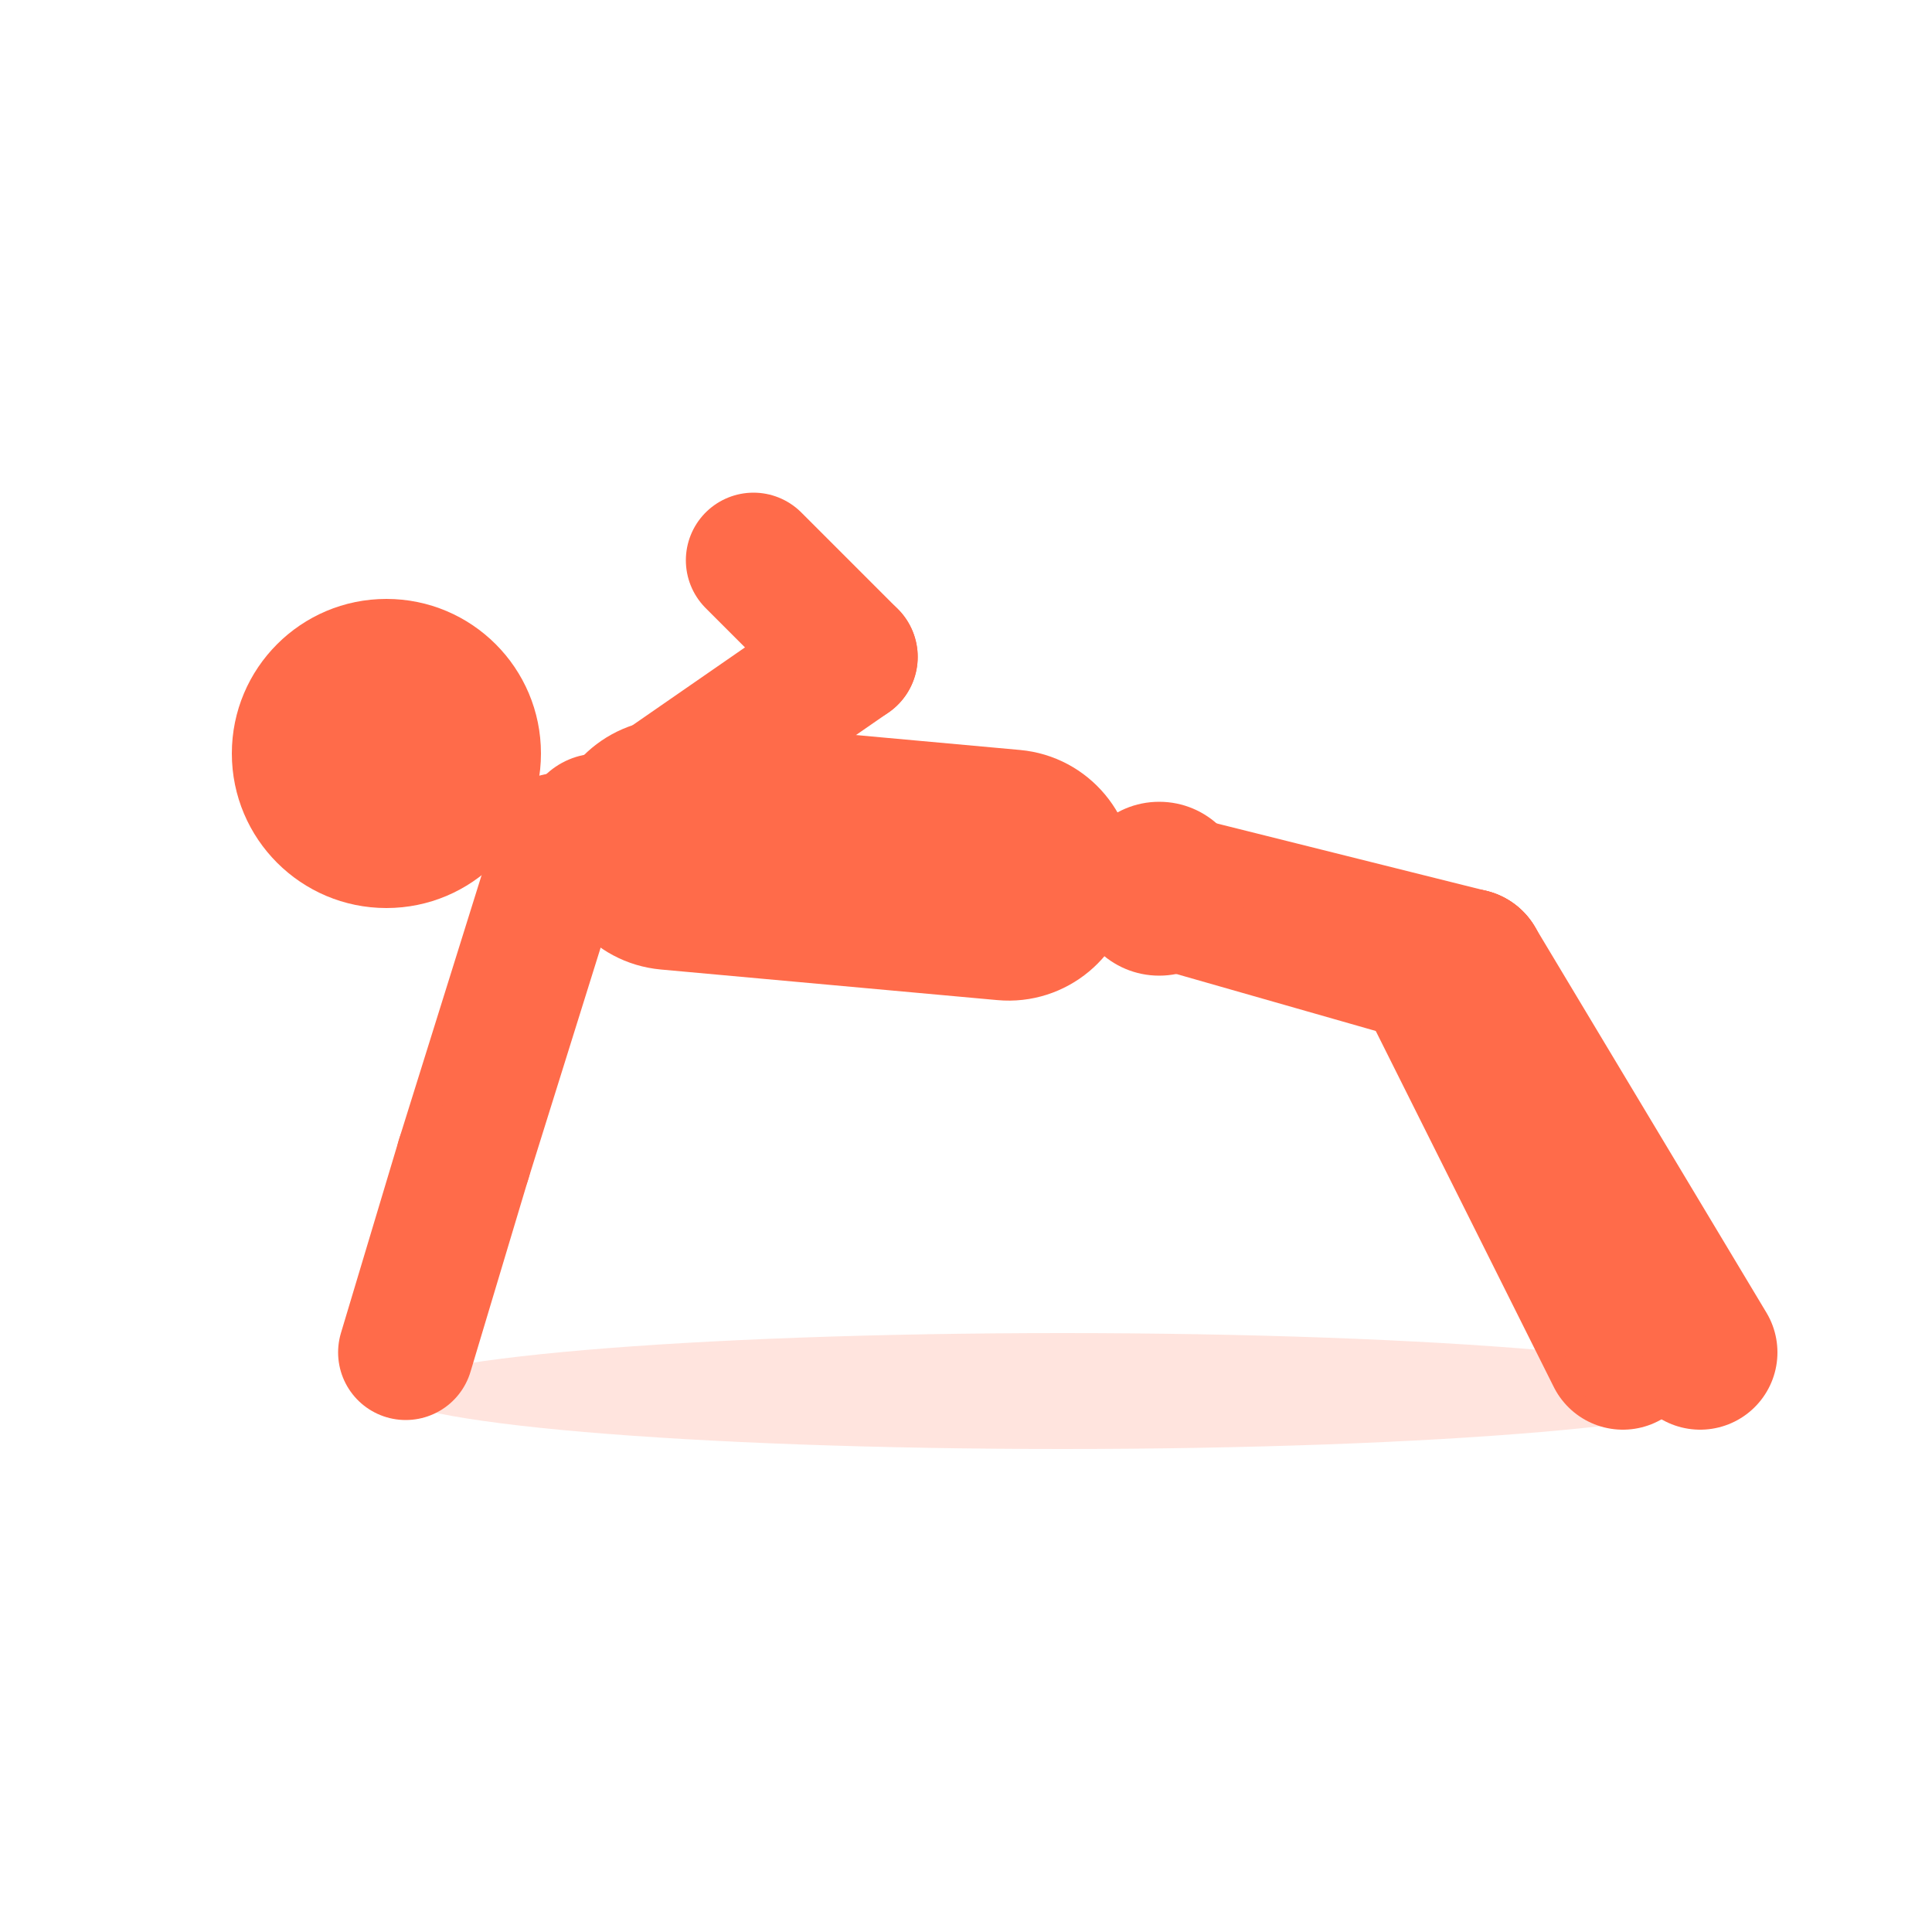
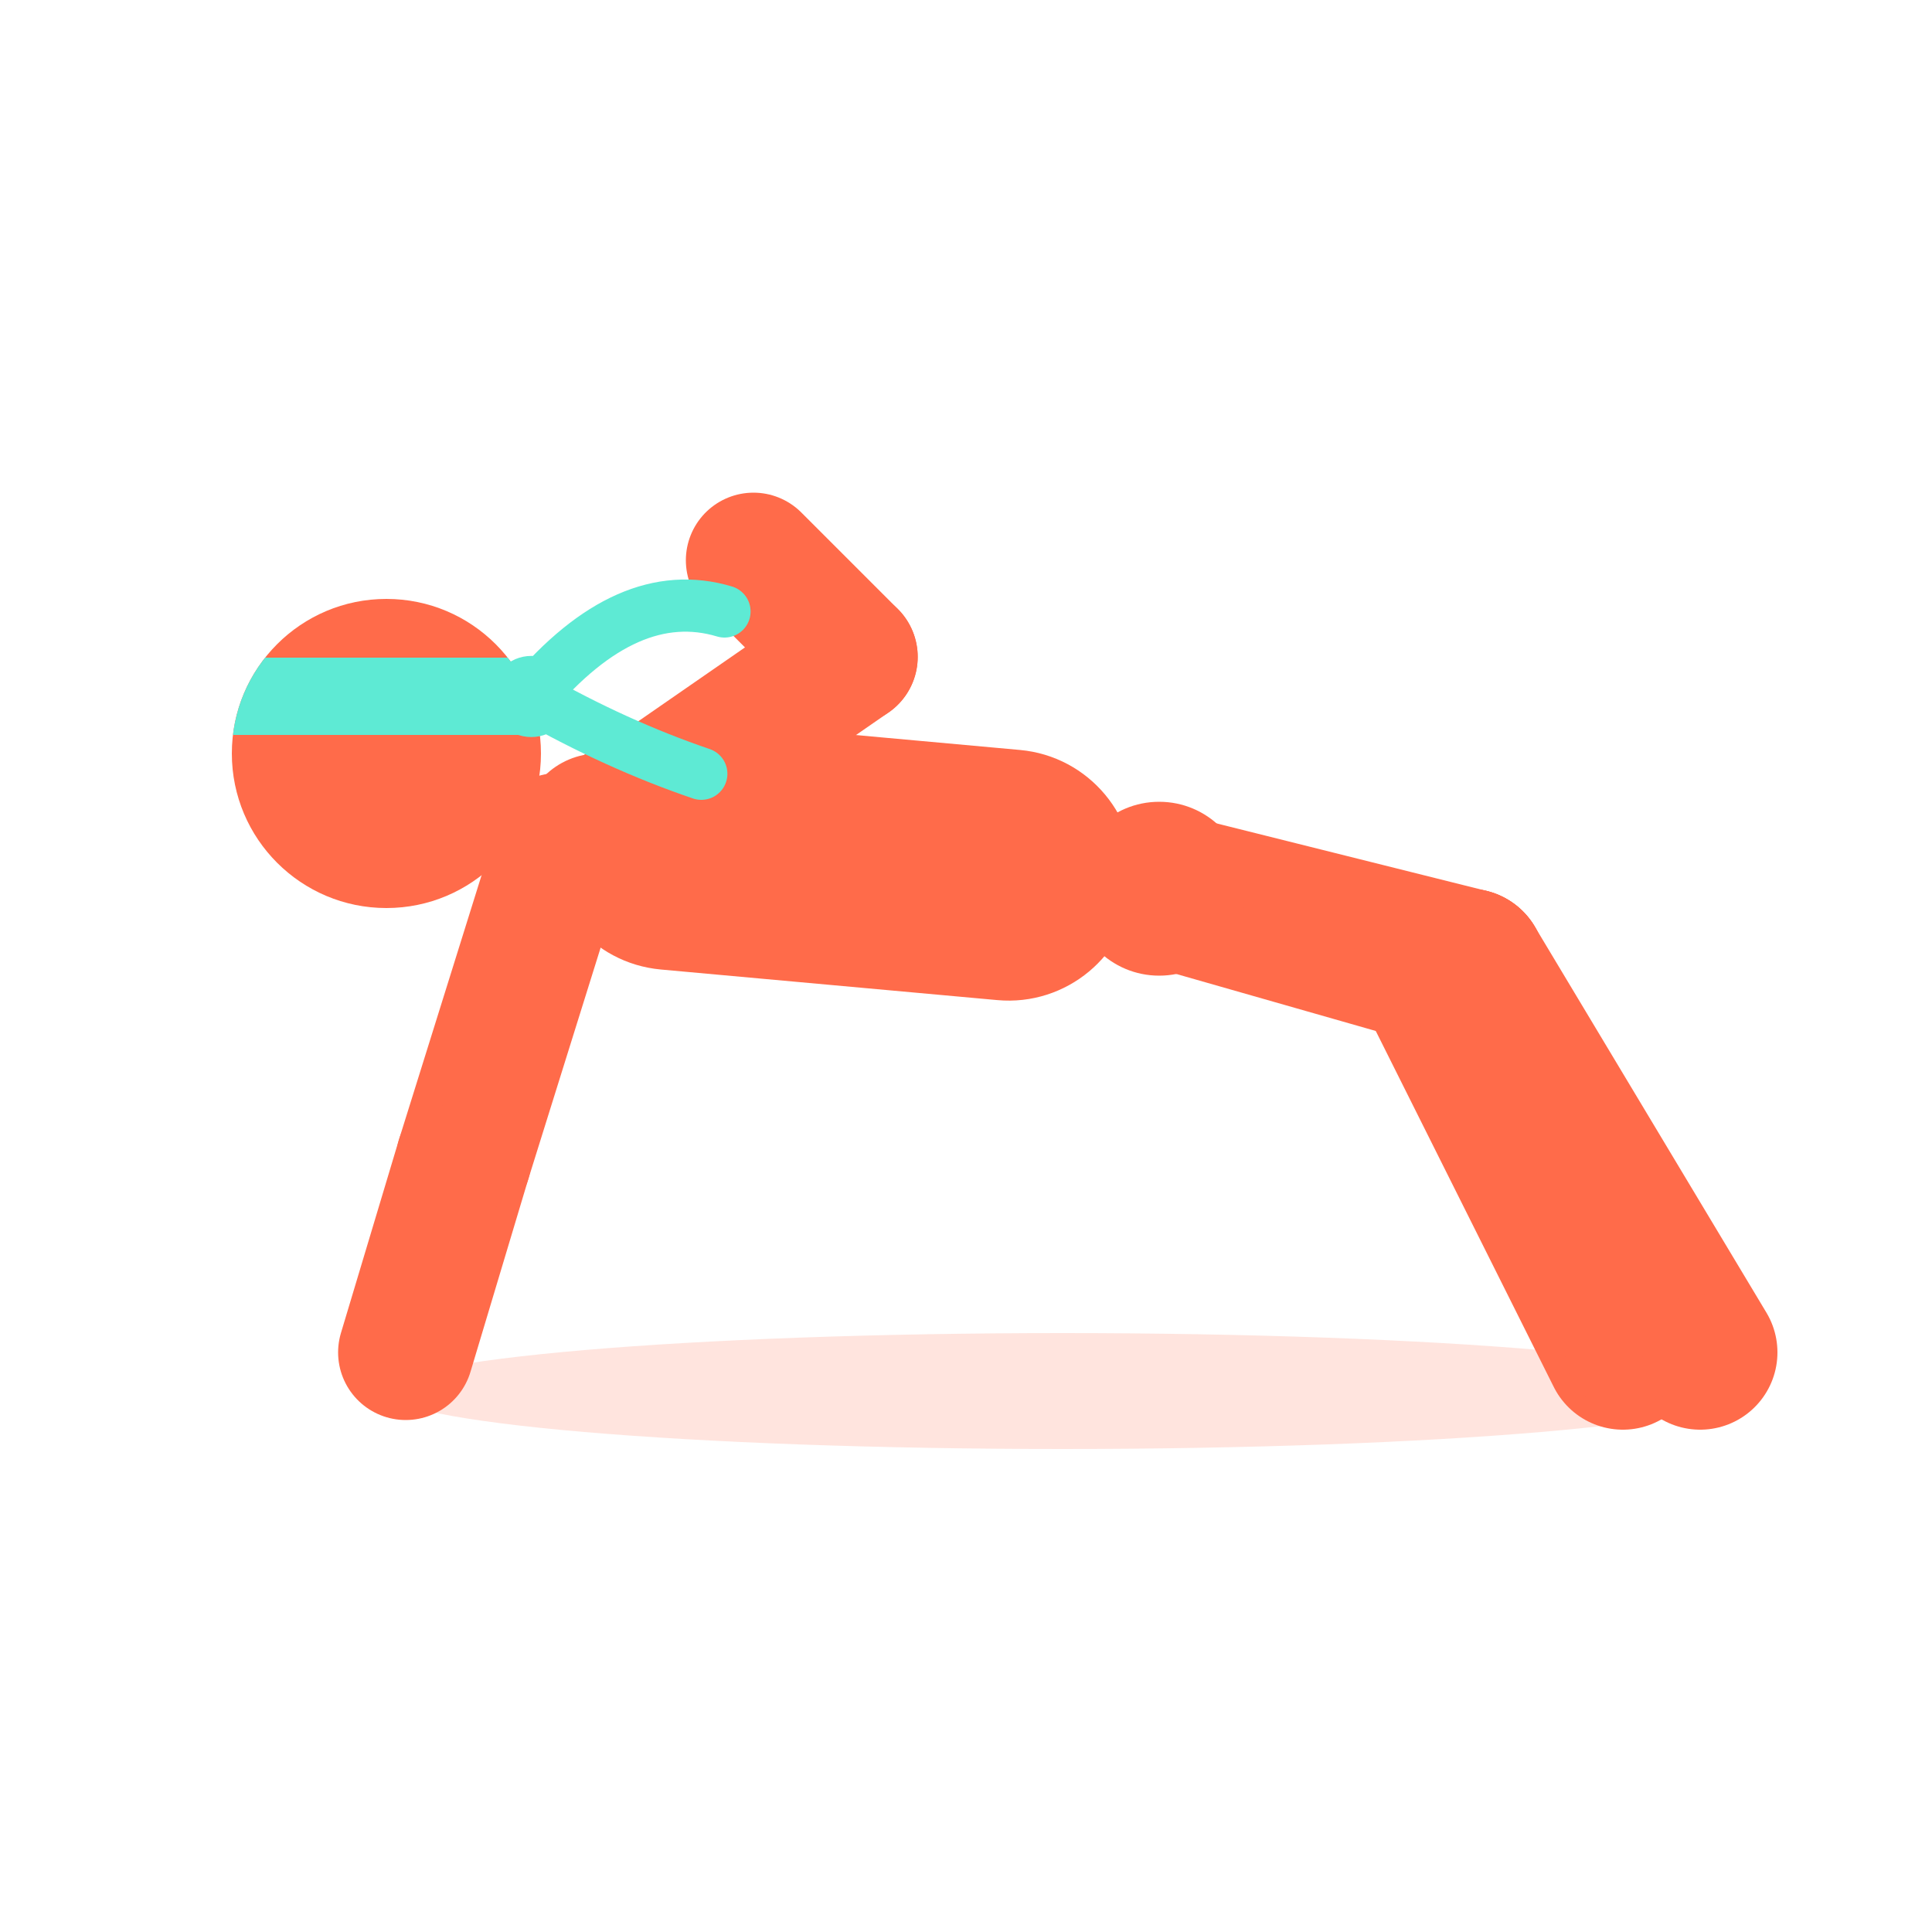
<svg xmlns="http://www.w3.org/2000/svg" viewBox="0 0 200 200" width="200" height="200">
  <ellipse cx="110" cy="144" rx="70" ry="6" fill="#FF6B4A" opacity="0.18" />
  <line x1="120" y1="92" x2="148" y2="100" stroke="#FF6B4A" stroke-width="16" stroke-linecap="round" />
  <line x1="120" y1="92" x2="152" y2="100" stroke="#FF6B4A" stroke-width="16" stroke-linecap="round" />
  <line x1="148" y1="100" x2="168" y2="140" stroke="#FF6B4A" stroke-width="16" stroke-linecap="round" />
  <line x1="152" y1="100" x2="176" y2="140" stroke="#FF6B4A" stroke-width="16" stroke-linecap="round" />
  <circle cx="148" cy="100" r="8" fill="#FF6B4A" />
  <circle cx="152" cy="100" r="8" fill="#FF6B4A" />
  <circle cx="168" cy="140" r="6" fill="#FF6B4A" />
  <circle cx="176" cy="140" r="6" fill="#FF6B4A" />
  <g transform="rotate(-84.80557 87 89)">
    <rect x="74" y="58.515" width="26" height="60.97" rx="13" fill="#FF6B4A" />
  </g>
  <line x1="58" y1="88" x2="48" y2="120" stroke="#FF6B4A" stroke-width="14" stroke-linecap="round" />
  <line x1="62" y1="86" x2="88" y2="68" stroke="#FF6B4A" stroke-width="14" stroke-linecap="round" />
  <line x1="48" y1="120" x2="42" y2="140" stroke="#FF6B4A" stroke-width="14" stroke-linecap="round" />
  <line x1="88" y1="68" x2="78" y2="58" stroke="#FF6B4A" stroke-width="14" stroke-linecap="round" />
  <circle cx="48" cy="120" r="6" fill="#FF6B4A" />
  <circle cx="88" cy="68" r="6" fill="#FF6B4A" />
  <circle cx="42" cy="140" r="5.5" fill="#FF6B4A" />
  <circle cx="78" cy="58" r="5.5" fill="#FF6B4A" />
  <circle cx="58" cy="88" r="8" fill="#FF6B4A" />
  <circle cx="62" cy="86" r="8" fill="#FF6B4A" />
  <circle cx="120" cy="92" r="9" fill="#FF6B4A" />
  <circle cx="40" cy="78" r="16" fill="#FF6B4A" />
+   <clipPath id="hb">
+     <circle cx="40.0" cy="78.0" r="16.0" />
+   </clipPath>
+   <rect x="23.0" y="68.08" width="34.0" height="8.0" fill="#5EEAD4" clip-path="url(#hb)" />
+   <path d="M55.0,72.1 Q65.0,60.3 75.0,63.3" stroke="#5EEAD4" stroke-width="5.4" stroke-linecap="round" fill="none" />
+   <path d="M55.0,72.1 Q63.8,77.1 72.6,80.1" stroke="#5EEAD4" stroke-width="5.4" stroke-linecap="round" fill="none" />
+   <circle cx="55.0" cy="72.1" r="4.2" fill="#5EEAD4" />
</svg>
